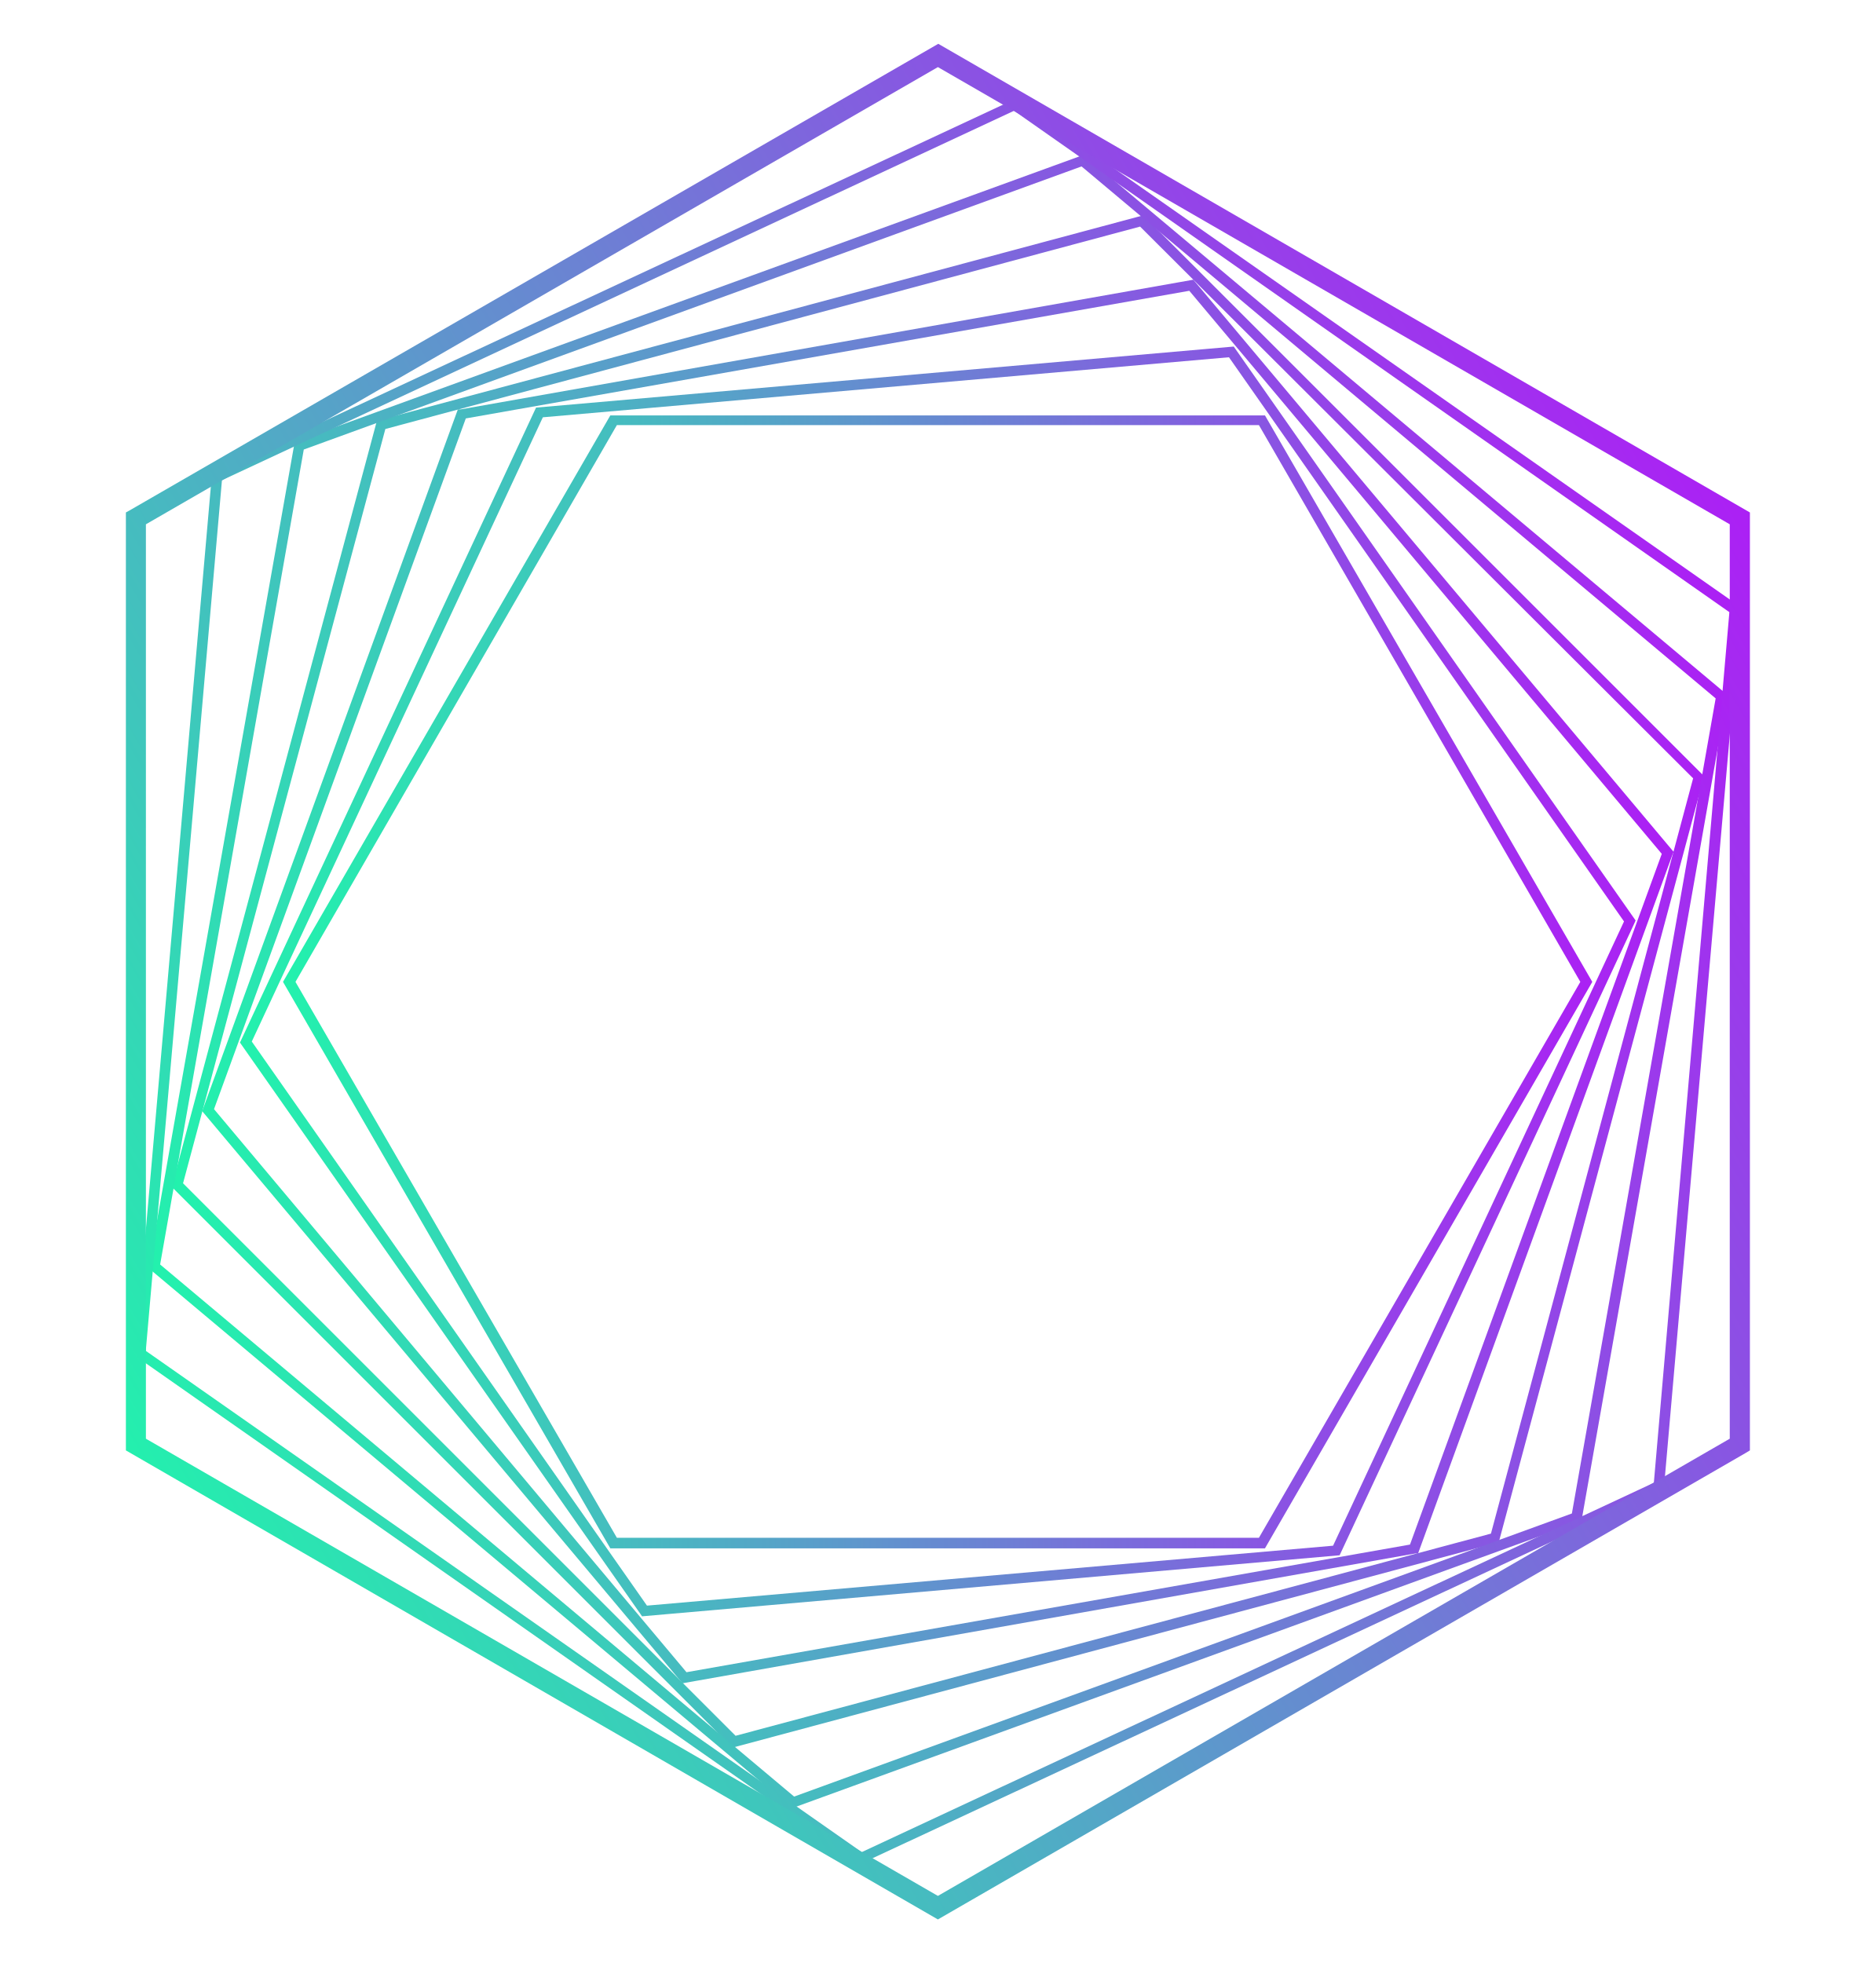
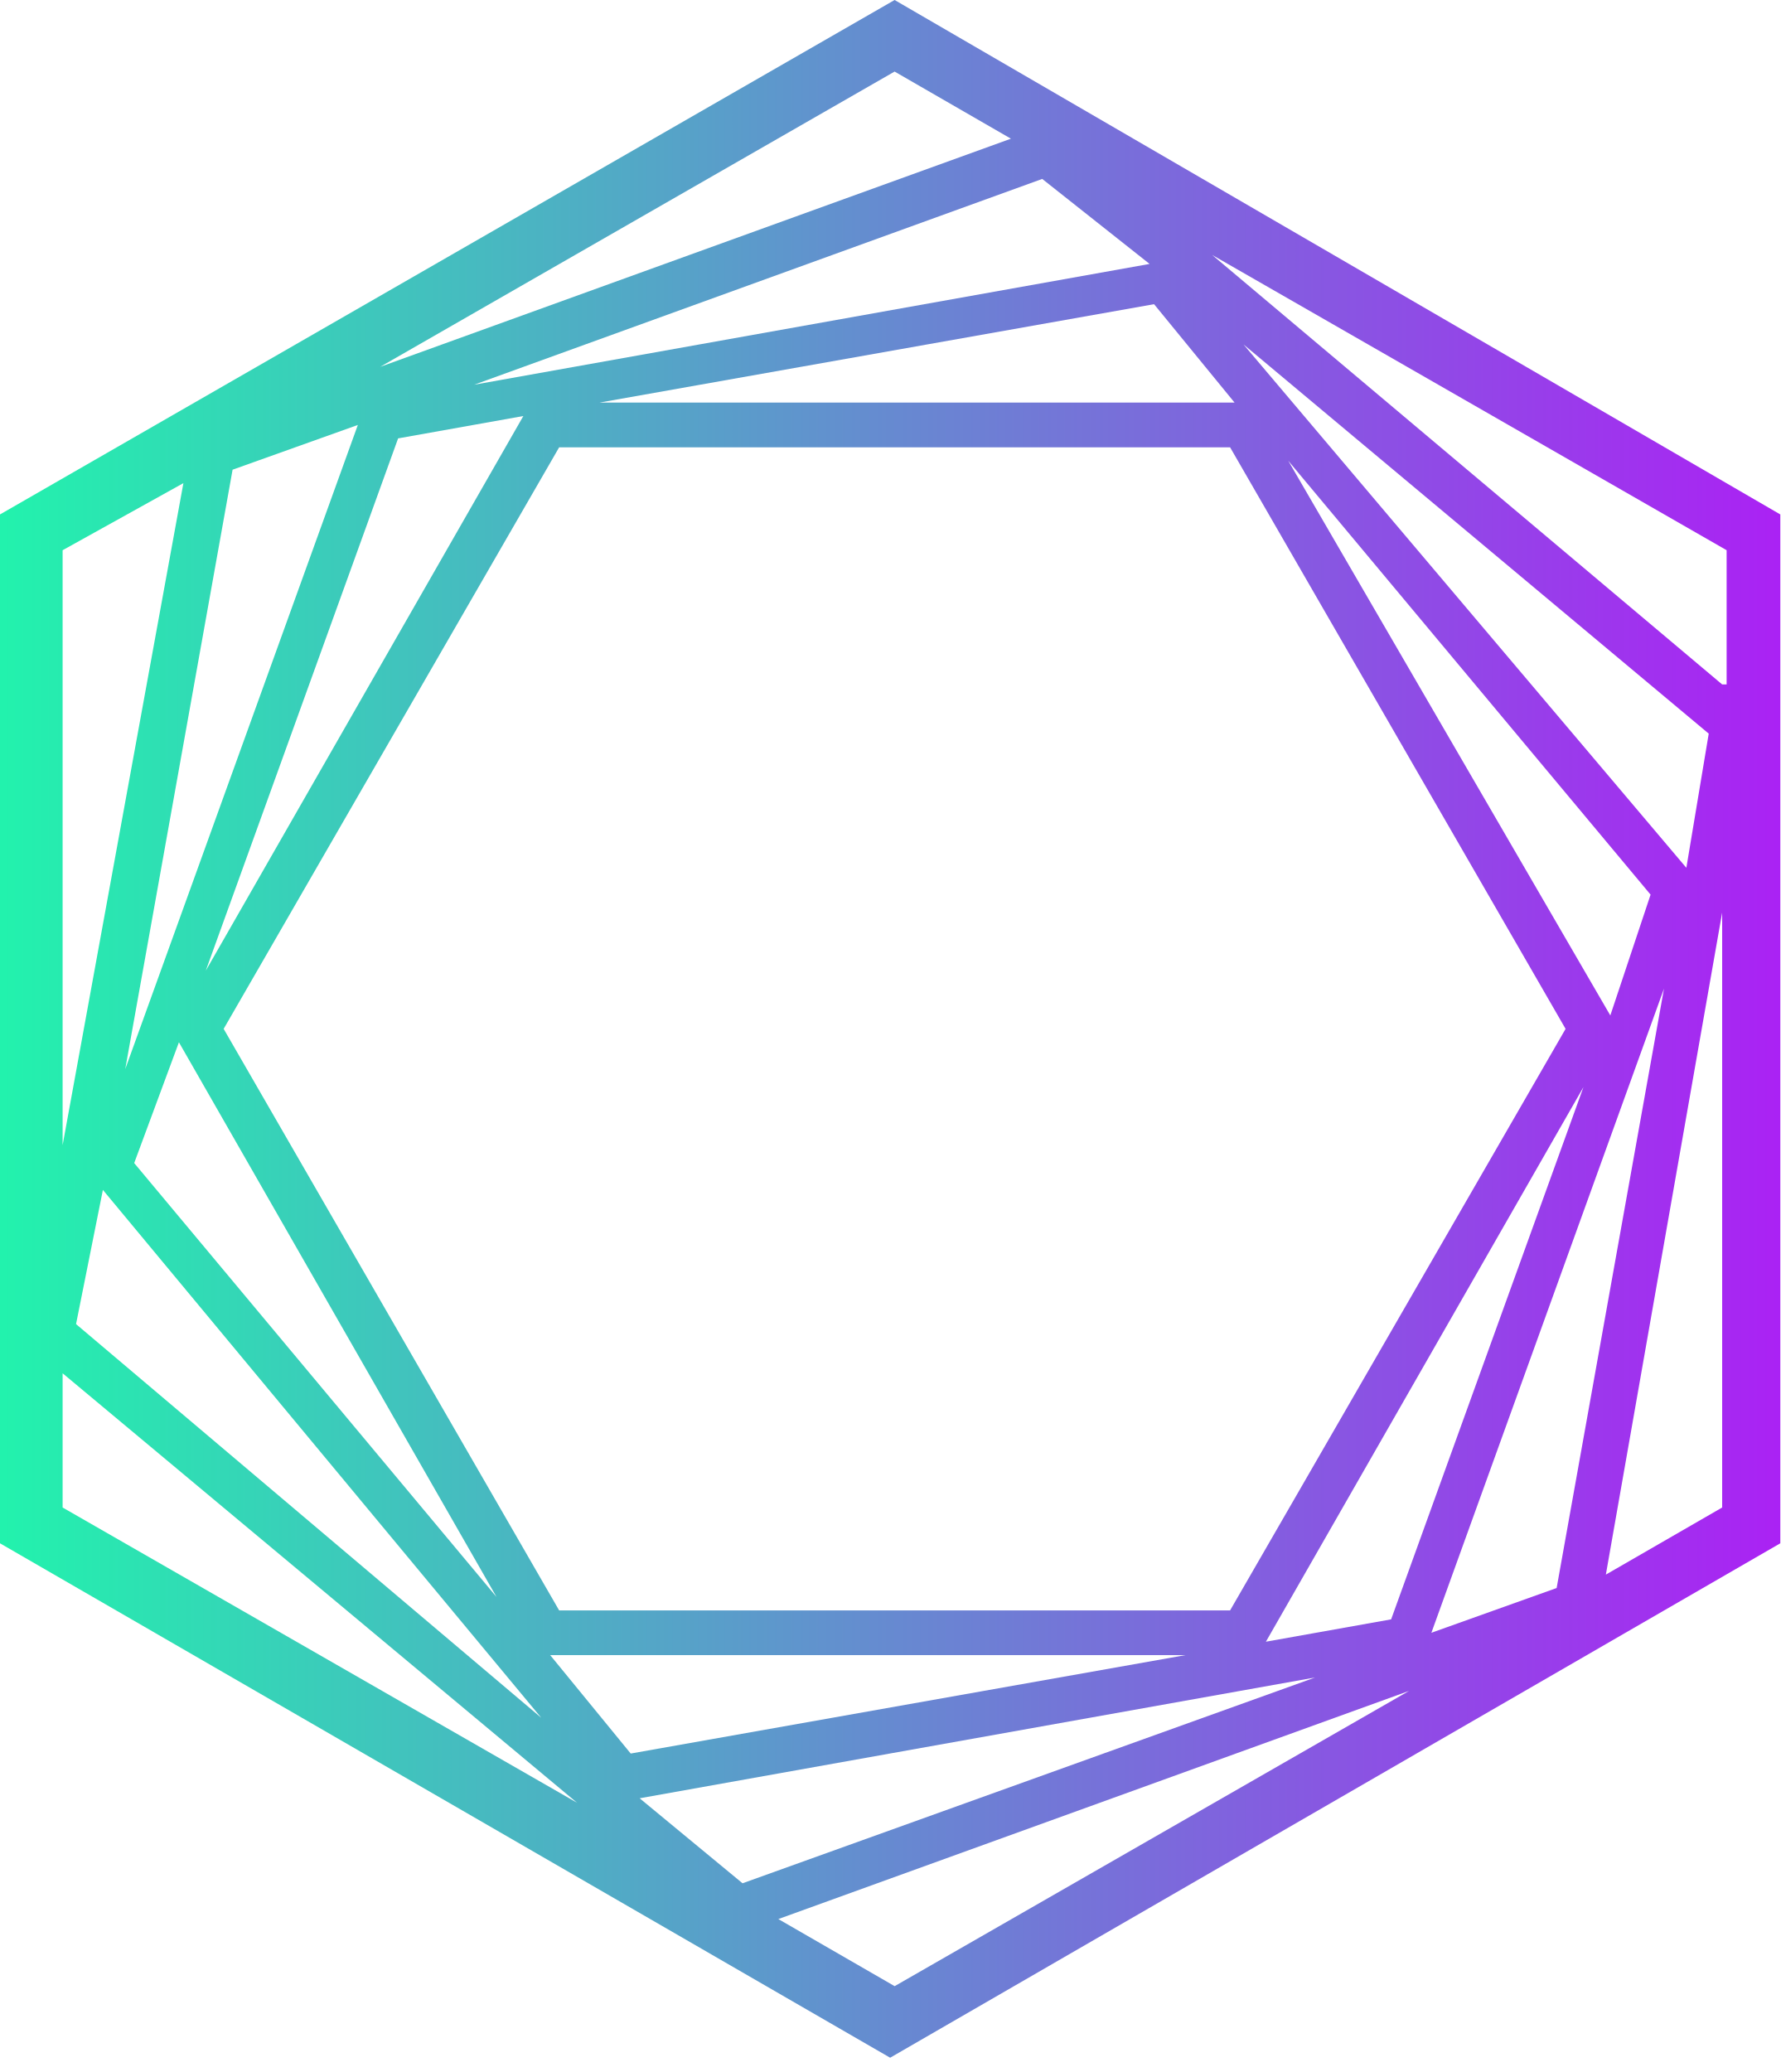
- <svg xmlns="http://www.w3.org/2000/svg" xmlns:xlink="http://www.w3.org/1999/xlink" viewBox="0 0 148.99 155.94">
+ <svg xmlns="http://www.w3.org/2000/svg" fill="none" viewBox="0 0 116 135">
+   <path d="M58.291 0L0 33.518v67.035l58 33.517 58-33.517V33.518L58.291 0zm53.92 44.593l-33.226-27.98 33.518 19.236v8.744h-.292zM13.407 63.246L25.94 28.563l8.16-1.457-20.693 36.14zm23.025-34.1h43.719l21.859 37.89-21.86 37.889H36.433l-21.86-37.89 21.86-37.89zM11.658 67.909l20.694 36.141L8.744 75.779l2.914-7.87zm65.578 39.93l-36.14 6.412-5.247-6.412h41.387zm25.94-37.015l-12.533 34.684-8.16 1.457 20.693-36.14zm1.749-4.663L83.94 30.02l23.608 28.27-2.623 7.87zm-65.87-39.93l36.141-6.412 5.246 6.412H39.055zm35.85-9.035l-44.01 7.87 37.014-13.408 6.995 5.538zM23.316 27.688L8.16 69.658l6.995-39.055 8.16-2.915zM6.704 77.528l28.562 34.392L4.955 86.271l1.749-8.743zm34.974 39.638l44.01-7.87-37.306 13.408-6.704-5.538zm51.588-10.784l15.156-41.97-6.995 39.055-8.16 2.915zm16.613-49.84l-28.854-34.1L111.337 47.8l-1.458 8.744zM65.869 9.036L24.774 23.9 58.29 4.663l7.578 4.372zM11.95 31.477L4.08 74.613V35.85l7.87-4.372zm-7.869 58l33.518 27.98L4.08 98.221v-8.744zm46.634 35.558l41.095-14.864-33.517 19.236-7.578-4.372zm53.919-22.442l7.578-43.136v38.764l-7.578 4.372z" fill="url(#paint0_linear)" />
  <defs>
-     <style>.cls-1{fill:url(#Gradient_bez_nazwy_3);}.cls-2{fill:url(#Gradient_bez_nazwy_3-2);}.cls-3{fill:url(#Gradient_bez_nazwy_3-3);}.cls-4{fill:url(#Gradient_bez_nazwy_3-4);}.cls-5{fill:url(#Gradient_bez_nazwy_3-5);}.cls-6{fill:url(#Gradient_bez_nazwy_3-6);}.cls-7{fill:url(#Gradient_bez_nazwy_3-7);}</style>
-     <linearGradient id="Gradient_bez_nazwy_3" x1="22.53" y1="77.97" x2="126.47" y2="77.97" gradientUnits="userSpaceOnUse">
-       <stop offset="0" stop-color="#22f2ad" />
-       <stop offset="1" stop-color="#ab21f4" />
+     <linearGradient id="paint0_linear" x1=".136" y1="67.052" x2="116.42" y2="67.052" gradientUnits="userSpaceOnUse">
+       <stop stop-color="#22F2AD" />
+       <stop offset="1" stop-color="#AB21F4" />
    </linearGradient>
-     <linearGradient id="Gradient_bez_nazwy_3-2" x1="29.58" y1="179.29" x2="140.88" y2="179.29" gradientTransform="translate(-26.03 -93.22) rotate(-5)" xlink:href="#Gradient_bez_nazwy_3" />
-     <linearGradient id="Gradient_bez_nazwy_3-3" x1="30.67" y1="284.94" x2="149.33" y2="284.94" gradientTransform="matrix(0.98, -0.17, 0.17, 0.98, -63.61, -187.01)" xlink:href="#Gradient_bez_nazwy_3" />
-     <linearGradient id="Gradient_bez_nazwy_3-4" x1="26.36" y1="388.58" x2="152.37" y2="388.58" gradientTransform="translate(-112.39 -274.24) rotate(-15)" xlink:href="#Gradient_bez_nazwy_3" />
-     <linearGradient id="Gradient_bez_nazwy_3-5" x1="15.08" y1="488.41" x2="148.45" y2="488.41" gradientTransform="translate(-169.38 -353.02) rotate(-20)" xlink:href="#Gradient_bez_nazwy_3" />
-     <linearGradient id="Gradient_bez_nazwy_3-6" x1="-13.12" y1="587.28" x2="127.6" y2="587.28" gradientTransform="matrix(0.91, -0.42, 0.42, 0.91, -225.57, -430.1)" xlink:href="#Gradient_bez_nazwy_3" />
-     <linearGradient id="Gradient_bez_nazwy_3-7" x1="-50.69" y1="691" x2="98.33" y2="691" gradientTransform="matrix(0.87, -0.5, 0.5, 0.87, -291.64, -508.55)" xlink:href="#Gradient_bez_nazwy_3" />
  </defs>
-   <g id="Warstwa_2" data-name="Warstwa 2">
-     <path class="cls-1" d="M100.48,123h-52l-26-45,26-45h52l26,45ZM49,122.16h51L125.53,78,100,33.77H49L23.47,78Z" />
-     <path class="cls-2" d="M51,128.4l-.13-.19L19.06,82.82l.1-.21L42.58,32.38,98,27.53l.14.2,31.78,45.39-.09.21-23.42,50.22ZM20,82.74l31.39,44.81,54.5-4.76L129,73.2,97.62,28.38l-54.5,4.77Z" />
-     <path class="cls-3" d="M54.21,133.72l-.15-.18-38-45.27.08-.22L36.37,32.52l.23,0L94.79,22.22l.15.18,38,45.27-.09.22-20.21,55.52-.23,0ZM17,88.11l37.53,44.73L112,122.7l20-54.87L94.47,23.1,37,33.24Z" />
-     <path class="cls-4" d="M58.19,138.83l-.17-.17L13.64,94.28l.06-.23L29.94,33.42l.23-.06L90.8,17.11l.17.16,44.39,44.39-.06.23-16.25,60.63-.23.06ZM14.54,94l43.89,43.89,60-16.06,16.06-60L90.56,18,30.61,34.08Z" />
-     <path class="cls-5" d="M62.92,143.64l-.18-.15-50.9-42.72,0-.23L23.41,35.1l.22-.08L86.08,12.3l.17.15,50.91,42.71,0,.23-11.54,65.44-.22.08Zm-50.2-43.19,50.36,42.27,61.78-22.49,11.42-64.75L85.91,13.22,24.13,35.71Z" />
-     <path class="cls-6" d="M68.36,148.06,10.73,107.7l0-.23,6.11-69.86.21-.1L80.63,7.87l57.64,40.36,0,.23-6.11,69.87-.22.09ZM11.58,107.31l56.87,39.82,62.92-29.34,6-69.16L80.55,8.8,17.63,38.15Z" />
-     <path class="cls-7" d="M74.5,152.48,10,115.22V40.71l.41-.23,64.12-37L139,40.71v74.51l-.4.24ZM11.59,114.29,74.5,150.61l62.9-36.32V41.65L74.5,5.33,11.59,41.65Z" />
-   </g>
</svg>
